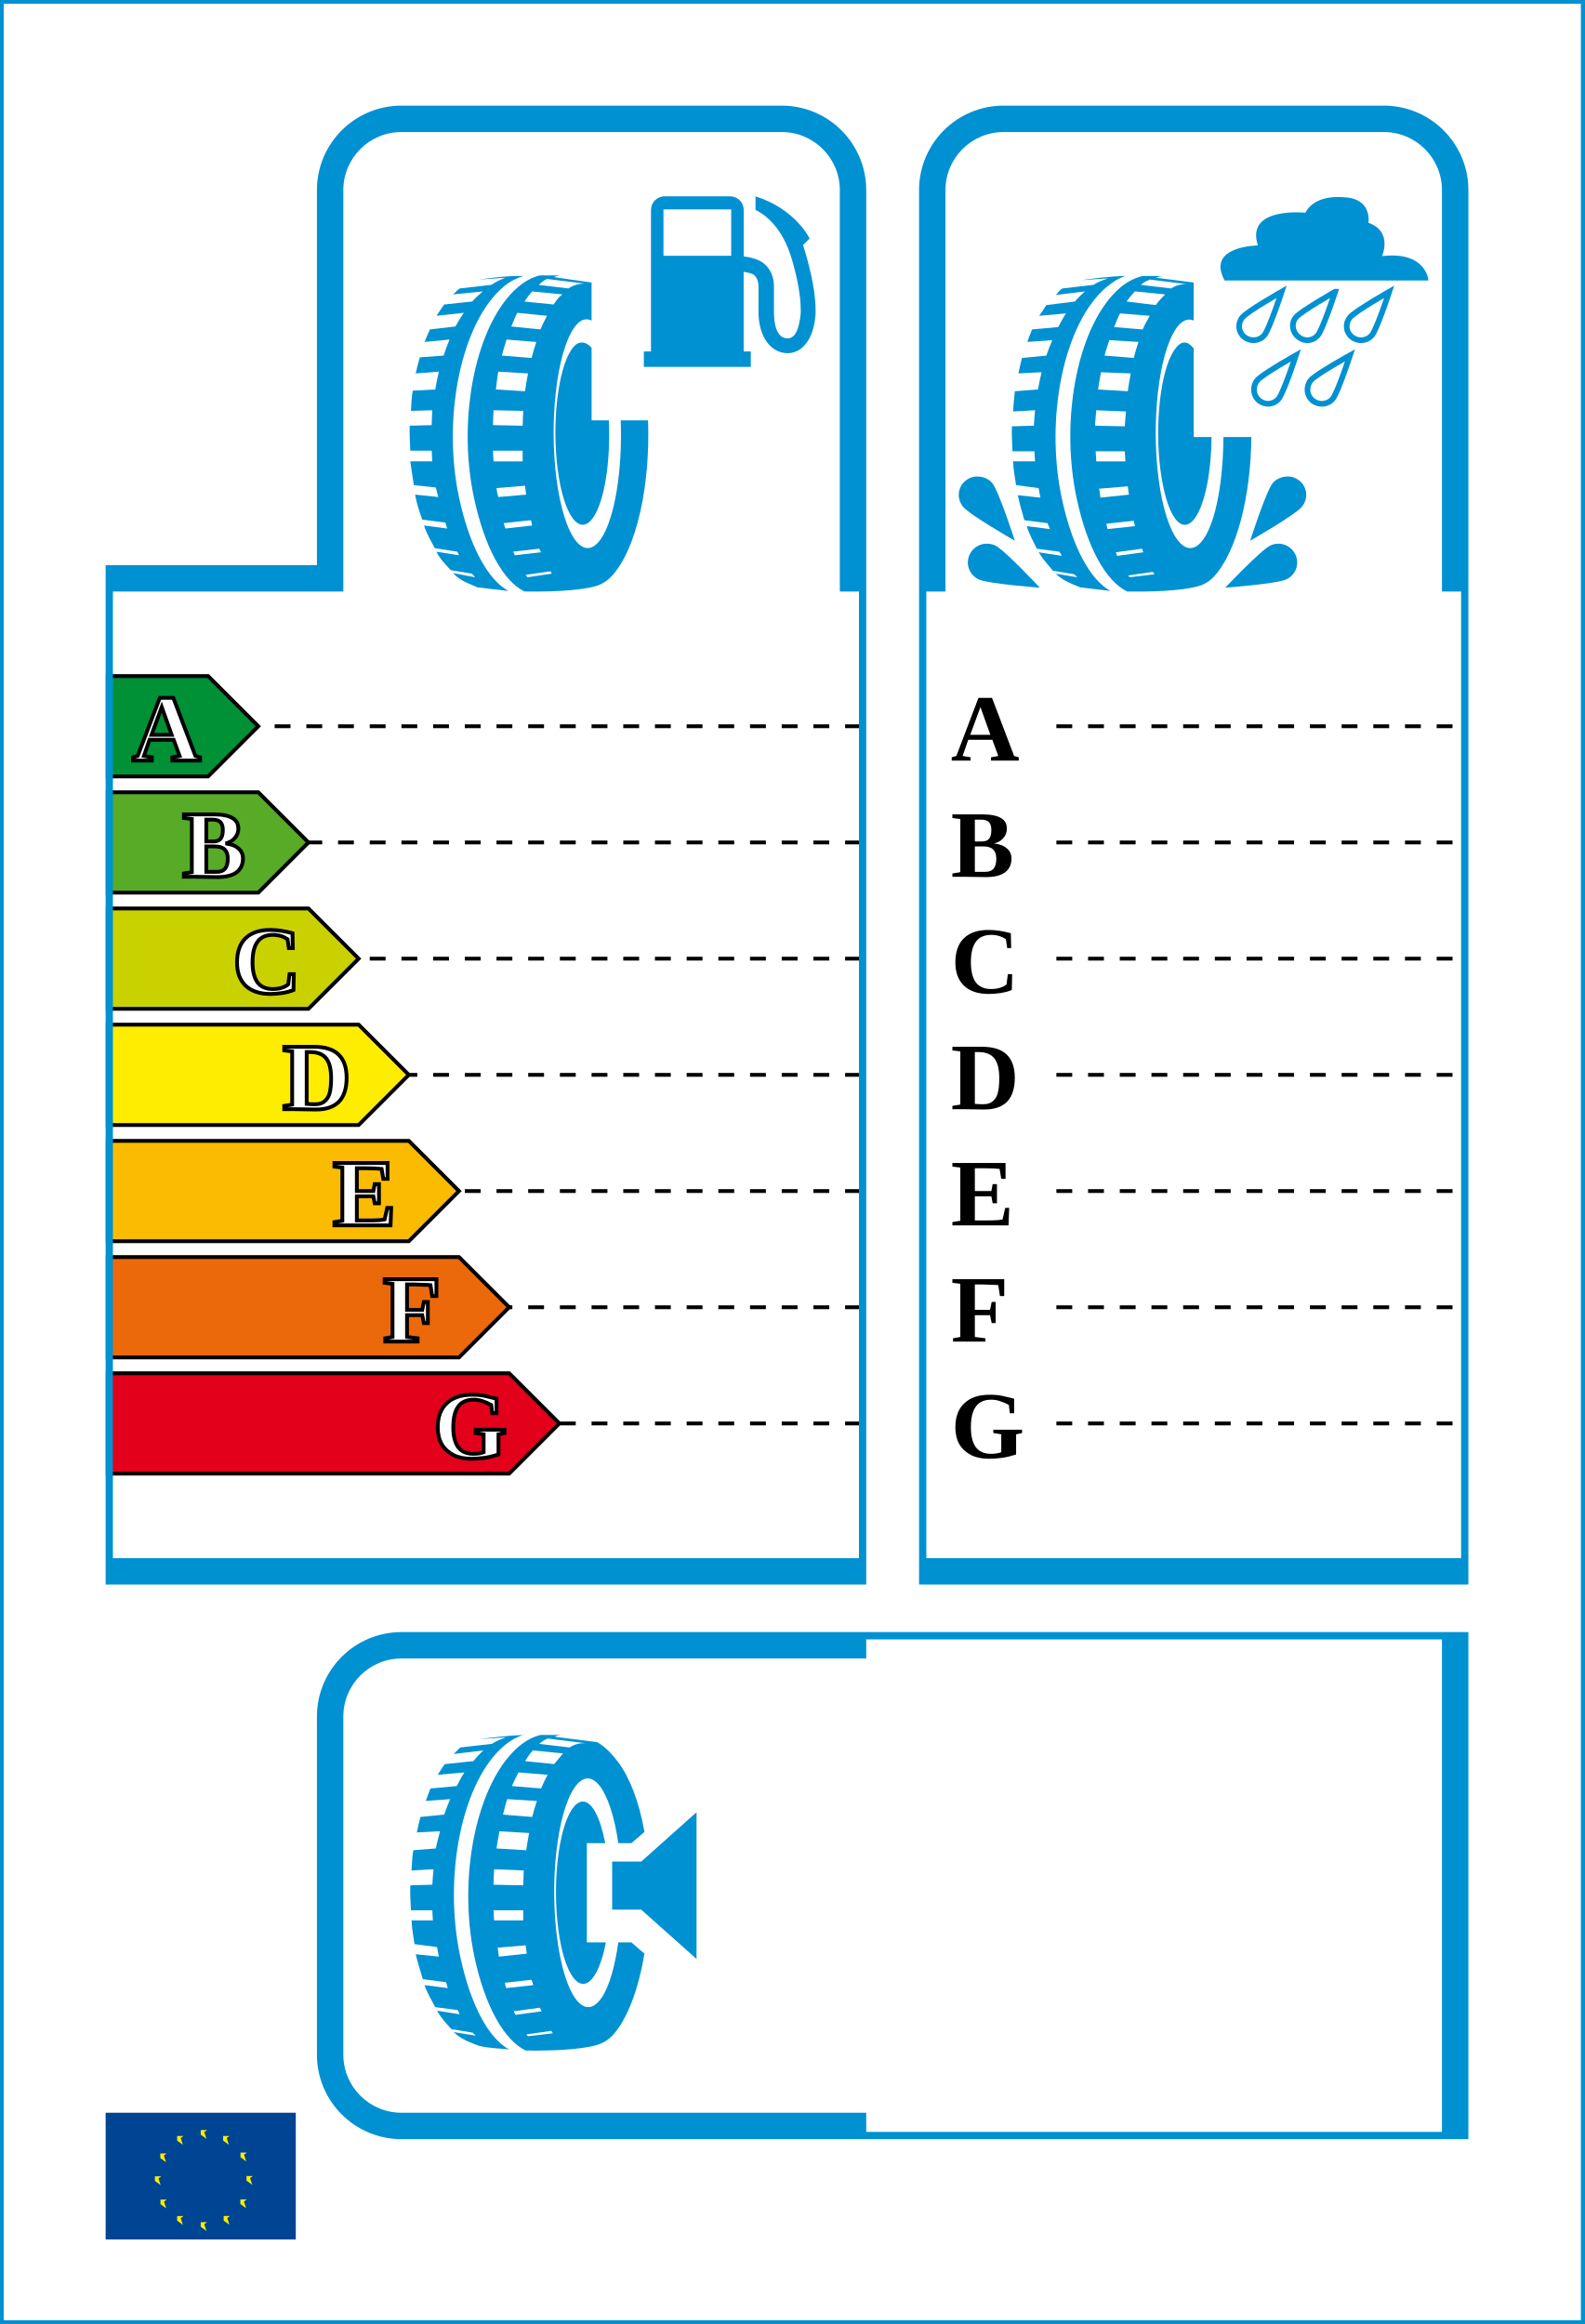
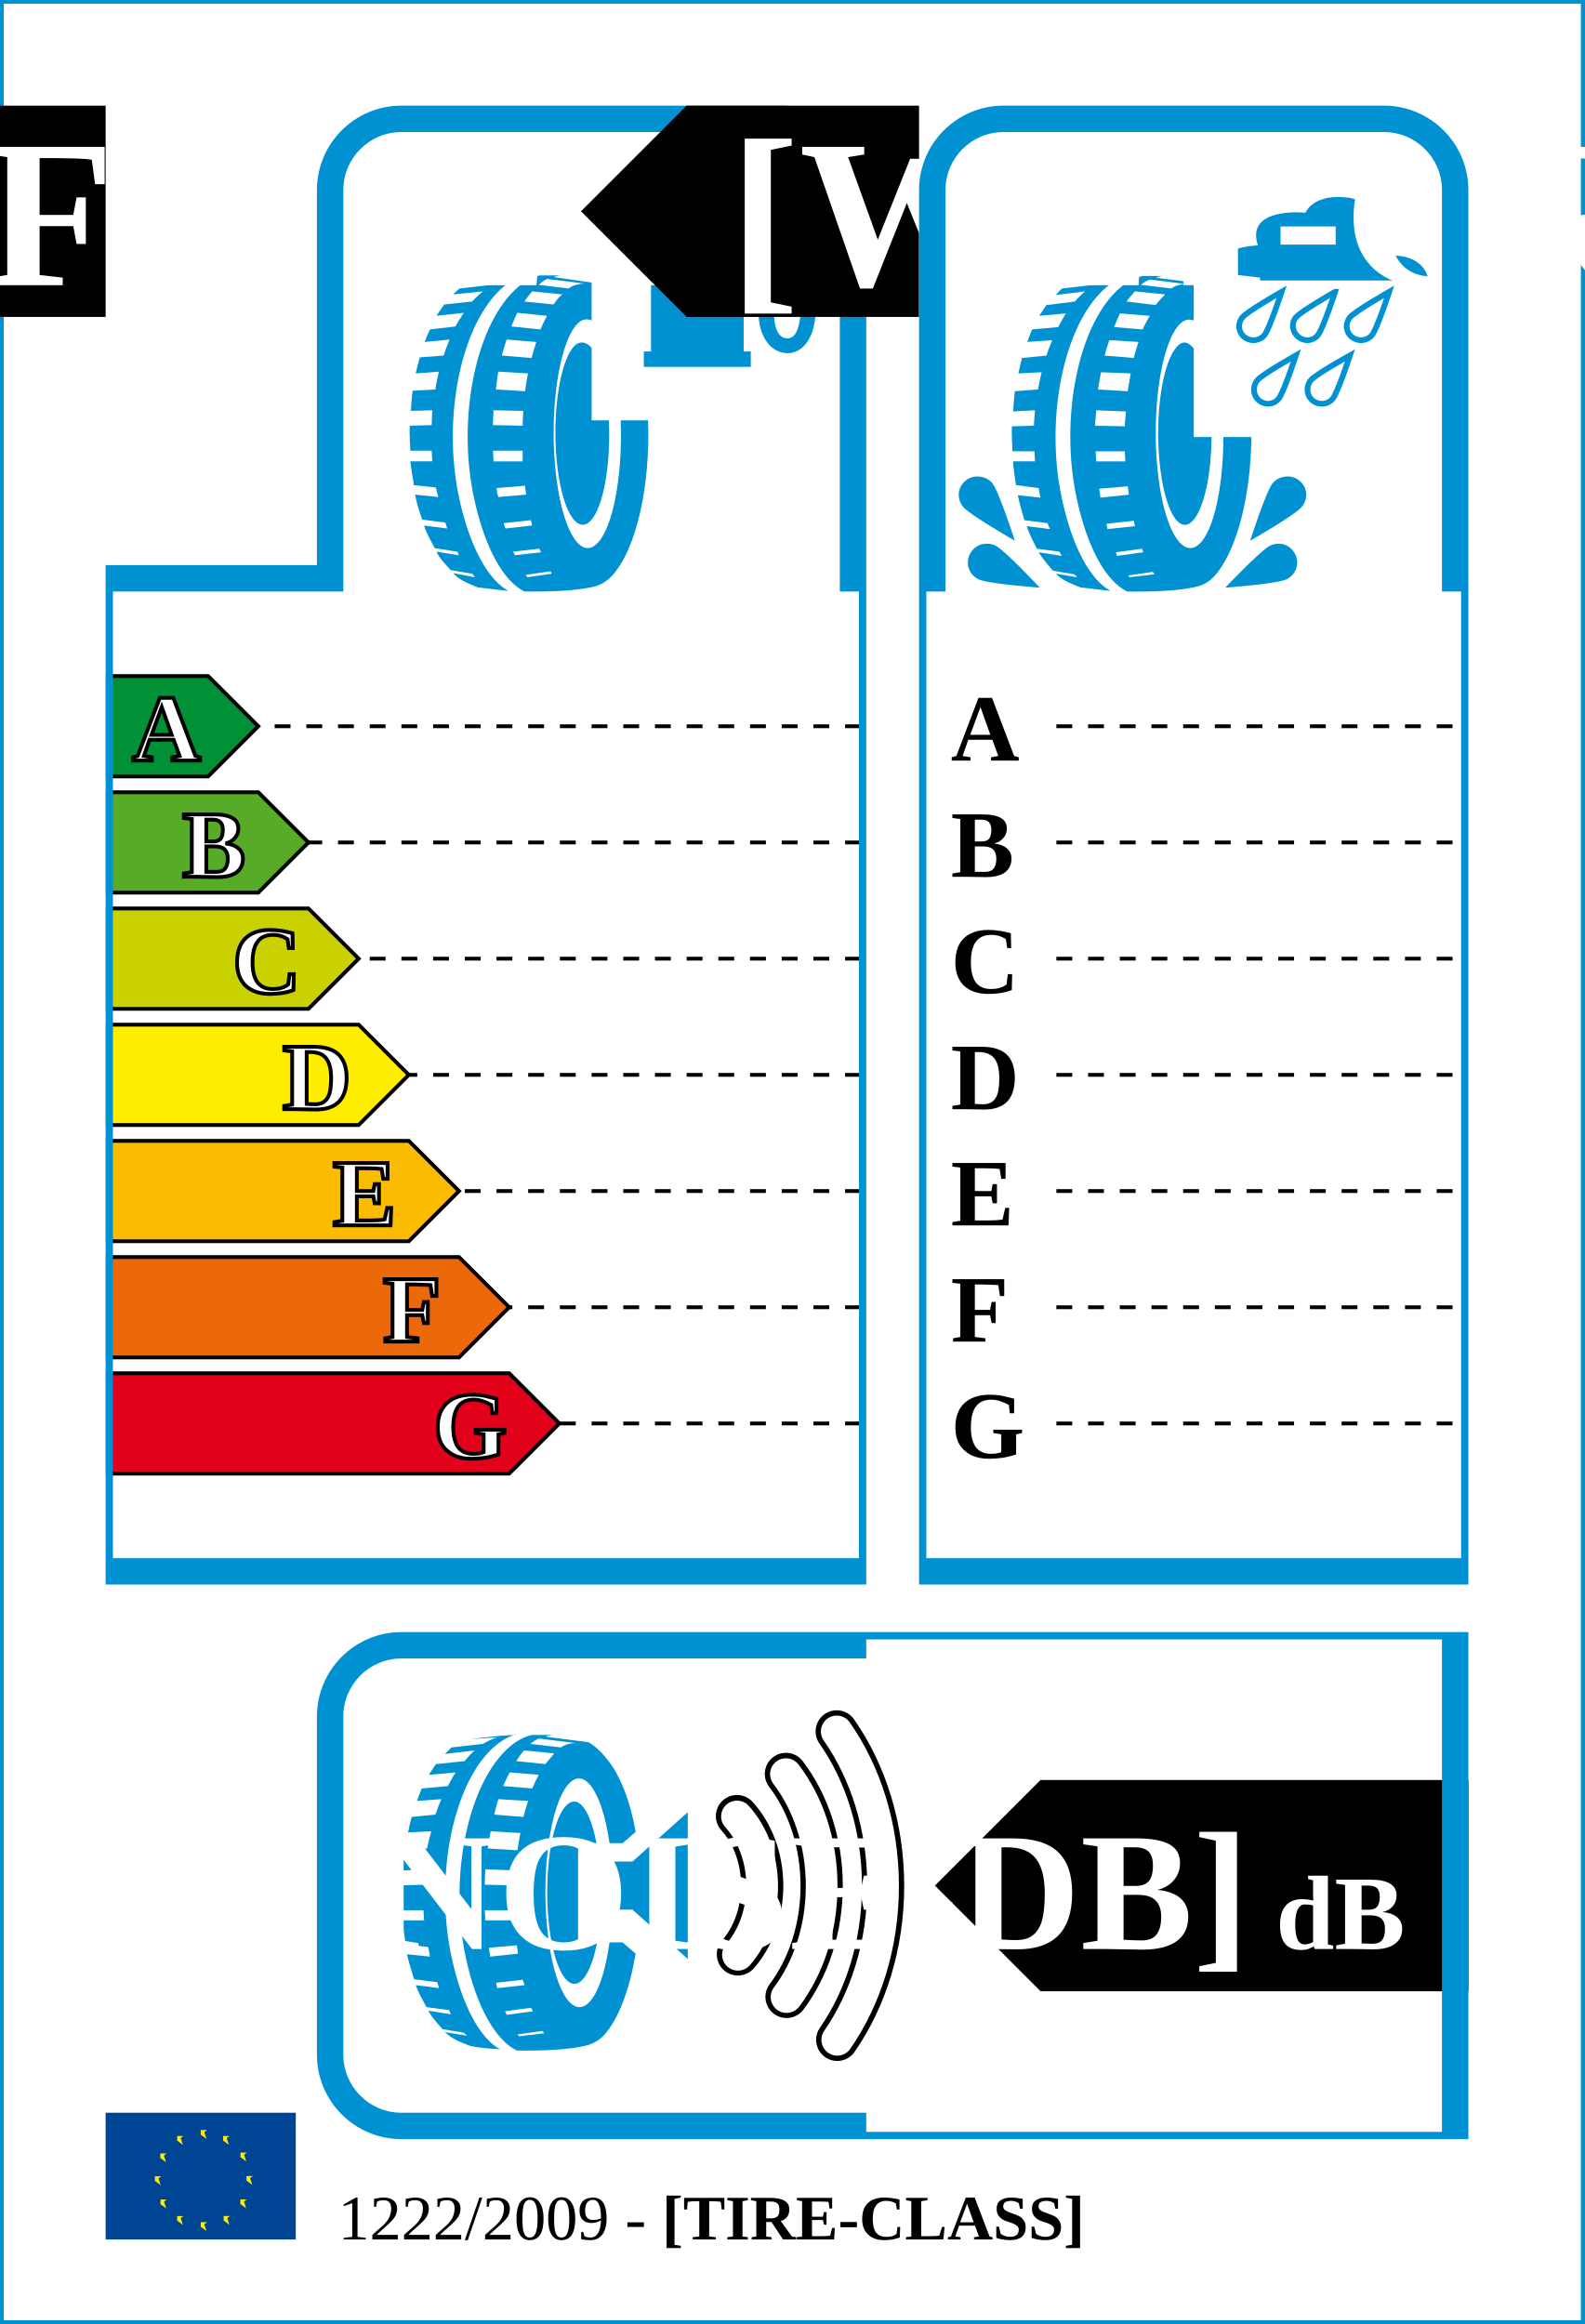
<svg xmlns="http://www.w3.org/2000/svg" xmlns:xlink="http://www.w3.org/1999/xlink" version="1.1" viewBox="0 0 75 110">
  <rect x="0" y="0" width="75" height="110" fill="white" stroke="#0091d2" stroke-width="0.35" />
  <g transform="translate(5,5)" fill="#0091d2">
    <path d="m 20.553,8.034 c -0.354,0.087 -0.691,0.265 -1.012,0.534 -1.985,1.666 -2.931,6.136 -2.109,9.984 0.498,2.334 1.381,3.953 2.391,4.444 0.031,0.005 0.053,3.71e-4 0.056,0 0.964,0.016 2.463,-0.014 3.319,-0.253 0.335,-0.093 0.601,-0.313 0.759,-0.478 1.185,-1.284 1.827,-4.317 1.716,-7.369 l -1.294,0 c 0.086,2.311 -0.268,4.623 -0.928,5.597 -0.808,1.19 -1.75,-0.068 -2.109,-2.812 -0.36,-2.746 0.008,-5.953 0.816,-7.144 C 22.435,10.125 22.718,10.037 23,10.172 l 0,-1.8 -1.772,-0.253 c 0,0 0.071,-0.056 0.281,-0.084 l -0.956,0 z m -0.787,0.028 c -0.73,-0.015 -1.457,0.083 -2.109,0.169 0.299,-0.023 1.266,-0.084 1.266,-0.084 -0.236,0.083 -0.46,0.201 -0.675,0.338 l -1.491,0.169 c -0.123,0.084 -0.204,0.186 -0.309,0.281 l 1.406,-0.141 c -0.17,0.146 -0.352,0.298 -0.506,0.478 L 16.025,9.412 c -0.129,0.177 -0.258,0.377 -0.366,0.534 0.431,-0.041 0.863,-0.093 1.294,-0.141 -0.134,0.202 -0.275,0.421 -0.394,0.647 L 15.35,10.593 c -0.085,0.189 -0.179,0.386 -0.253,0.591 0.394,-0.032 0.788,-0.074 1.181,-0.113 -0.102,0.241 -0.196,0.5 -0.281,0.759 l -1.125,0.084 C 14.804,12.157 14.729,12.419 14.675,12.675 l 1.097,-0.084 c -0.068,0.272 -0.12,0.56 -0.169,0.844 l -1.069,0.056 c -0.058,0.332 -0.061,0.646 -0.084,0.956 l 1.012,-0.028 c -0.022,0.237 -0.019,0.463 -0.028,0.703 l -1.041,0.028 c -0.019,0.402 0.012,0.802 0.028,1.181 l 1.012,0 c 0.008,0.161 0.013,0.345 0.028,0.506 l -1.041,0 c 0.051,0.387 0.111,0.757 0.169,1.125 l 1.041,0.113 c 0.028,0.152 0.078,0.3 0.113,0.45 l -1.097,-0.113 c 0.078,0.432 0.203,0.795 0.338,1.181 l 1.097,0.141 c 0.032,0.095 0.052,0.189 0.084,0.281 L 15.069,19.875 c 0.122,0.376 0.329,0.733 0.506,1.069 l 1.069,0.169 c 0.03,0.06 0.053,0.111 0.084,0.169 l -1.069,-0.169 c 0.156,0.342 0.433,0.602 0.675,0.872 l 1.012,0.169 c 0.047,0.053 0.093,0.121 0.141,0.169 L 16.447,22.125 c 0.324,0.37 0.741,0.488 1.153,0.675 0.488,0.067 1.016,0.117 1.462,0.169 -0.968,-0.522 -1.847,-2.133 -2.334,-4.416 -0.821,-3.849 0.125,-8.318 2.109,-9.984 0.303,-0.256 0.624,-0.406 0.928,-0.506 z m 1.125,0.141 1.828,0.225 c -0.174,-0.025 -0.553,0.037 -0.816,0.225 l -1.406,-0.169 c 0.163,-0.142 0.229,-0.203 0.394,-0.281 z m -0.703,0.591 1.434,0.141 c -0.044,0.04 -0.097,0.067 -0.141,0.113 C 21.376,9.154 21.297,9.281 21.2,9.412 L 19.822,9.272 C 19.941,9.092 20.058,8.941 20.188,8.793 z m -0.703,1.012 1.406,0.141 C 20.78,10.147 20.679,10.363 20.581,10.593 l -1.378,-0.141 c 0.091,-0.225 0.177,-0.444 0.281,-0.647 z m -0.506,1.266 1.406,0.113 c -0.081,0.24 -0.157,0.499 -0.225,0.759 l -1.406,-0.113 c 0.065,-0.26 0.146,-0.518 0.225,-0.759 z m 3.544,0.141 c -0.165,0.005 -0.318,0.1 -0.478,0.338 -0.643,0.948 -0.933,3.494 -0.647,5.681 0.287,2.187 1.044,3.198 1.688,2.25 0.538,-0.795 0.82,-2.699 0.731,-4.584 l -0.816,0 0,-3.431 C 22.855,11.285 22.678,11.207 22.522,11.212 z m -3.938,1.378 1.406,0.084 C 19.937,12.945 19.89,13.236 19.85,13.518 l -1.378,-0.084 c 0.038,-0.284 0.061,-0.572 0.113,-0.844 z m -0.225,1.828 1.406,0.028 c -0.017,0.232 -0.019,0.467 -0.028,0.703 l -1.406,-0.028 c 0.007,-0.242 0.012,-0.466 0.028,-0.703 z m -0.028,1.913 1.406,0 c 0.006,0.161 -0.009,0.345 0,0.506 l -1.378,0 c -0.012,-0.162 -0.021,-0.345 -0.028,-0.506 z M 19.85,17.99 c 0.019,0.138 0.032,0.285 0.056,0.422 l -1.322,0.113 C 18.547,18.41 18.514,18.238 18.5,18.103 l 1.35,-0.113 z m 0.281,1.631 c 0.021,0.087 0.035,0.169 0.056,0.253 l -1.266,0.141 c -0.023,-0.081 -0.062,-0.17 -0.084,-0.253 l 1.294,-0.141 z m 0.394,1.35 c 0.021,0.056 0.062,0.114 0.084,0.169 l -1.238,0.141 c -0.023,-0.053 -0.062,-0.115 -0.084,-0.169 l 1.238,-0.141 z m 0.534,1.069 c 0.025,0.038 0.03,0.078 0.056,0.113 l -1.153,0.169 c -0.025,-0.031 -0.061,-0.08 -0.084,-0.113 l 1.181,-0.169 z" />
    <path d="m 26.459,4.293 c -0.361,0 -0.647,0.287 -0.647,0.647 l 0,6.694 -0.338,0 0,0.731 5.062,0 0,-0.731 -0.338,0 0,-3.769 c 0.171,0.035 0.39,0.067 0.478,0.141 0.136,0.117 0.221,0.272 0.225,0.562 l 0,1.181 c 4.96e-4,0.625 0.148,1.089 0.394,1.434 0.244,0.346 0.616,0.538 0.984,0.534 0.683,0 1.249,-0.656 1.322,-1.856 0.006,-0.085 0,-0.164 0,-0.253 -0.006,-0.985 -0.356,-2.265 -0.591,-3.009 l 0.309,-0.309 c 0,0 -0.645,-1.386 -2.559,-1.997 l 0,0.647 c 0,0 1.108,0.432 1.659,2.138 0.035,0.118 0.076,0.232 0.113,0.366 0.191,0.691 0.368,1.555 0.366,2.166 0,0.072 0.005,0.158 0,0.225 -0.104,1.038 -0.397,1.173 -0.619,1.181 -0.154,-0.004 -0.29,-0.049 -0.422,-0.225 -0.129,-0.178 -0.225,-0.513 -0.225,-1.041 l 0,-1.181 C 31.639,8.123 31.469,7.729 31.156,7.472 30.922,7.277 30.523,7.176 30.2,7.134 l 0,-2.194 c 0,-0.36 -0.286,-0.647 -0.647,-0.647 l -3.094,0 z m -0.056,0.619 3.206,0 0,2.194 -3.206,0 0,-2.194 z" />
    <g stroke="black" stroke-width="0.18" stroke-dasharray="0.75 0.75">
      <line x1="6.5" y1="29.375" x2="36" y2="29.375" />
      <line x1="6.5" y1="34.875" x2="36" y2="34.875" />
      <line x1="6.5" y1="40.375" x2="36" y2="40.375" />
      <line x1="6.5" y1="45.875" x2="36" y2="45.875" />
      <line x1="6.5" y1="51.375" x2="36" y2="51.375" />
      <line x1="6.5" y1="56.875" x2="36" y2="56.875" />
      <line x1="6.5" y1="62.375" x2="36" y2="62.375" />
    </g>
    <g stroke="black" stroke-width="0.18">
      <path d="m 0.1 27.0 h 4.75 l 2.375,2.375 l -2.375,2.375 h -4.75 z" fill="#009036" />
      <path d="m 0.1 32.5 h 7.125 l 2.375,2.375 l -2.375,2.375 h -7.125 z" fill="#57ab27" />
      <path d="m 0.1 38.0 h 9.5 l 2.375,2.375 l -2.375,2.375 h -9.5 z" fill="#c9d200" />
      <path d="m 0.1 43.5 h 11.875 l 2.375,2.375 l -2.375,2.375 h -11.875 z" fill="#ffed00" />
      <path d="m 0.1 49.0 h 14.25 l 2.375,2.375 l -2.375,2.375 h -14.25 z" fill="#fabb00" />
      <path d="m 0.1 54.5 h 16.625 l 2.375,2.375 l -2.375,2.375 h -16.625 z" fill="#eb690b" />
      <path d="m 0.1 60.0 h 19.0 l 2.375,2.375 l -2.375,2.375 h -19.0 z" fill="#e2001a" />
      <g fill="white" font-size="4.5" font-weight="bold">
        <text x="1.250" y="31.0">A</text>
        <text x="3.625" y="36.5">B</text>
        <text x="6.000" y="42.0">C</text>
        <text x="8.375" y="47.5">D</text>
        <text x="10.750" y="53.0">E</text>
        <text x="13.125" y="58.5">F</text>
        <text x="15.500" y="64.0">G</text>
      </g>
+     </g>
+     <g display="[FUEL-EFFICIENCY-DISPLAY]" transform="translate(36,[FUEL-EFFICIENCY-Y])" fill="black">
+       <path d="m 0 0 v 10 h -11 l -5 -5 l 5 -5 z" />
+       <text x="-9" y="8.5" font-size="10" fill="white" font-weight="bold">[FUEL-EFFICIENCY]</text>
    </g>
    <path d="m 14,0 c -2.209,0 -4,1.791 -4,4 l 0,17.75 -10,0 L 0,70 36,70 36,4 C 36,1.791 34.209,0 32,0 L 14,0 z m 0,1.25 18,0 c 1.519,0 2.75,1.231 2.75,2.75 l 0,19 0.906,0 0,45.75 -35.312,0 0,-45.75 10.906,0 0,-19 c 0,-1.519 1.231,-2.75 2.75,-2.75 z" />
  </g>
  <g transform="translate(43.5,5)" fill="#0091d2">
    <path d="M 9.766,8.062 C 9.061,8.075 8.208,8.183 7.684,8.259 7.983,8.236 8.95,8.175 8.95,8.175 8.714,8.258 8.461,8.347 8.247,8.484 l -1.462,0.169 C 6.65,8.73 6.57,8.868 6.475,8.962 l 1.378,-0.169 C 7.683,8.939 7.529,9.092 7.375,9.272 l -1.35,0.169 C 5.923,9.604 5.786,9.799 5.688,9.947 6.11,9.914 6.531,9.872 6.953,9.834 6.819,10.037 6.707,10.255 6.588,10.481 L 5.35,10.593 C 5.265,10.782 5.2,10.98 5.125,11.184 5.519,11.16 5.913,11.129 6.306,11.1 6.205,11.341 6.11,11.572 6.025,11.831 l -1.153,0.113 c -0.067,0.242 -0.115,0.475 -0.169,0.731 L 5.8,12.618 C 5.732,12.89 5.681,13.15 5.631,13.434 L 4.534,13.518 C 4.492,13.866 4.475,14.153 4.45,14.475 l 1.041,-0.056 c -0.022,0.237 -0.046,0.491 -0.056,0.731 -0.347,0.01 -0.694,0.019 -1.041,0.028 -0.014,0.423 0.012,0.798 0.028,1.181 l 1.041,0 c 0.008,0.161 0.013,0.316 0.028,0.478 l -1.041,0 c 0.016,0.384 0.087,0.764 0.141,1.125 l 1.069,0.141 c 0.028,0.152 0.05,0.3 0.084,0.45 L 4.675,18.44 c 0.086,0.415 0.199,0.801 0.309,1.181 L 6.081,19.762 c 0.032,0.095 0.08,0.189 0.113,0.281 L 5.097,19.903 c 0.115,0.379 0.312,0.729 0.478,1.069 l 1.069,0.141 c 0.03,0.06 0.081,0.139 0.113,0.197 l -1.097,-0.169 c 0.195,0.318 0.465,0.619 0.675,0.872 l 1.012,0.169 c 0.047,0.053 0.093,0.093 0.141,0.141 L 6.475,22.153 c 0.321,0.339 0.794,0.494 1.153,0.647 0.481,0.066 1,0.117 1.434,0.169 -0.968,-0.522 -1.818,-2.105 -2.306,-4.388 -0.822,-3.849 0.125,-8.318 2.109,-9.984 0.303,-0.256 0.596,-0.434 0.9,-0.534 z m 0.816,0 C 10.227,8.149 9.862,8.327 9.541,8.597 7.556,10.263 6.637,14.733 7.459,18.581 7.957,20.915 8.84,22.506 9.85,22.997 c 0.031,0.005 0.053,2.48e-4 0.056,0 0.963,0.016 2.463,-0.014 3.319,-0.253 0.334,-0.093 0.573,-0.284 0.731,-0.45 1.083,-1.174 1.751,-3.834 1.772,-6.609 l -1.322,0 c -0.011,2.039 -0.342,3.944 -0.928,4.809 -0.808,1.19 -1.779,-0.068 -2.138,-2.812 -0.36,-2.746 0.008,-5.925 0.816,-7.116 0.273,-0.403 0.567,-0.515 0.844,-0.394 l 0,-1.8 -1.772,-0.225 c 0,0 0.071,-0.056 0.281,-0.084 l -0.928,0 z m 0.338,0.169 1.8,0.225 c -0.174,-0.025 -0.525,0.009 -0.787,0.197 l -1.434,-0.169 C 10.66,8.342 10.754,8.31 10.919,8.231 z m -0.703,0.562 1.434,0.141 c -0.044,0.04 -0.097,0.095 -0.141,0.141 C 11.404,9.183 11.297,9.309 11.2,9.44 l -1.378,-0.169 c 0.119,-0.18 0.264,-0.331 0.394,-0.478 z m -0.703,1.041 1.406,0.113 c -0.111,0.201 -0.24,0.417 -0.338,0.647 l -1.35,-0.113 C 9.323,10.256 9.409,10.037 9.512,9.834 z m -0.506,1.266 1.378,0.084 c -0.081,0.24 -0.158,0.499 -0.225,0.759 L 8.781,11.831 c 0.065,-0.26 0.146,-0.489 0.225,-0.731 z m 3.544,0.113 c -0.165,0.005 -0.318,0.128 -0.478,0.366 -0.643,0.948 -0.933,3.494 -0.647,5.681 0.286,2.186 1.016,3.17 1.659,2.222 0.463,-0.684 0.747,-2.187 0.759,-3.797 l -0.844,0 0,-4.191 c -0.144,-0.179 -0.295,-0.286 -0.45,-0.281 z m -3.938,1.406 1.406,0.056 c -0.054,0.271 -0.101,0.561 -0.141,0.844 l -1.406,-0.084 C 8.51,13.15 8.561,12.89 8.613,12.618 z m -0.225,1.8 1.406,0.056 C 9.776,14.707 9.746,14.942 9.738,15.178 L 8.331,15.15 C 8.338,14.908 8.371,14.656 8.387,14.418 z m -0.028,1.941 1.378,0 c 0.005,0.161 0.019,0.316 0.028,0.478 l -1.378,0 C 8.376,16.675 8.366,16.52 8.359,16.359 z m 1.519,1.659 c 0.019,0.138 0.032,0.257 0.056,0.394 l -1.35,0.141 C 8.563,18.413 8.545,18.256 8.528,18.131 l 1.35,-0.113 z m 0.281,1.631 c 0.021,0.087 0.035,0.169 0.056,0.253 L 8.922,20.043 C 8.899,19.962 8.888,19.874 8.866,19.79 l 1.294,-0.141 z m 0.394,1.322 c 0.021,0.056 0.034,0.114 0.056,0.169 l -1.238,0.169 C 9.349,21.256 9.339,21.194 9.316,21.14 l 1.238,-0.169 z m 0.506,1.097 c 0.025,0.038 0.058,0.078 0.084,0.113 L 9.963,22.322 C 9.938,22.291 9.93,22.27 9.906,22.237 l 1.153,-0.169 z" />
    <path d="M 2.847,17.557 C 2.619,17.533 2.39,17.598 2.2,17.753 c -0.381,0.312 -0.429,0.853 -0.113,1.238 0.316,0.384 2.447,1.603 2.447,1.603 0,0 -0.752,-2.344 -1.069,-2.728 C 3.307,17.674 3.075,17.58 2.847,17.557 z" />
    <path d="m 17.359,17.557 c -0.228,0.024 -0.46,0.117 -0.619,0.309 -0.317,0.384 -1.069,2.728 -1.069,2.728 0,0 2.13,-1.219 2.447,-1.603 0.316,-0.385 0.268,-0.926 -0.113,-1.238 -0.19,-0.156 -0.418,-0.221 -0.647,-0.197 z" />
    <path d="m 3.241,20.735 c -0.351,-0.018 -0.684,0.174 -0.844,0.506 -0.213,0.443 -0.028,0.966 0.422,1.181 0.45,0.215 2.897,0.394 2.897,0.394 0,0 -1.66,-1.782 -2.109,-1.997 -0.112,-0.054 -0.249,-0.078 -0.366,-0.084 z" />
    <path d="m 16.966,20.735 c -0.117,0.006 -0.225,0.031 -0.338,0.084 -0.45,0.215 -2.137,1.997 -2.137,1.997 0,0 2.447,-0.179 2.897,-0.394 0.45,-0.216 0.634,-0.738 0.422,-1.181 -0.16,-0.332 -0.493,-0.524 -0.844,-0.506 z" />
    <path d="m 20.116,4.338 c -0.997,-0.089 -1.61,0.273 -1.828,0.731 0,0 -2.861,-0.306 -2.25,1.547 -0.004,0.008 -2.473,0.015 -1.575,1.659 l 9.647,0 c 0,0 -0.086,-1.398 -2.194,-1.153 0,0 0.52,-1.173 -0.647,-1.575 -0.003,0.01 0.208,-1.15 -1.153,-1.209 z" />
    <g fill="none" stroke="#0091d2" stroke-width="0.27">
      <path d="m 17.162,8.81 c 0,0 -1.618,0.92 -1.856,1.209 -0.238,0.289 -0.202,0.694 0.084,0.928 0.286,0.235 0.717,0.205 0.956,-0.084 0.238,-0.289 0.816,-2.053 0.816,-2.053 z" />
      <path d="m 19.694,8.81 c 0,0 -1.618,0.92 -1.856,1.209 -0.238,0.289 -0.174,0.694 0.113,0.928 0.286,0.235 0.69,0.205 0.928,-0.084 0.238,-0.289 0.816,-2.053 0.816,-2.053 z" />
      <path d="m 22.253,8.81 c 0,0 -1.618,0.92 -1.856,1.209 -0.238,0.289 -0.202,0.694 0.084,0.928 0.286,0.235 0.717,0.205 0.956,-0.084 0.238,-0.289 0.816,-2.053 0.816,-2.053 z" />
      <path d="m 17.837,11.819 c 0,0 -1.59,0.892 -1.828,1.181 -0.238,0.29 -0.202,0.722 0.084,0.956 0.287,0.235 0.69,0.205 0.928,-0.084 0.238,-0.289 0.816,-2.053 0.816,-2.053 z" />
      <path d="m 20.397,11.819 c 0,0 -1.618,0.892 -1.856,1.181 -0.238,0.29 -0.202,0.722 0.084,0.956 0.287,0.235 0.717,0.205 0.956,-0.084 0.238,-0.289 0.816,-2.053 0.816,-2.053 z" />
    </g>
    <g stroke="black" stroke-width="0.18" stroke-dasharray="0.75 0.75">
      <line x1="6.5" y1="29.375" x2="26" y2="29.375" />
      <line x1="6.5" y1="34.875" x2="26" y2="34.875" />
      <line x1="6.5" y1="40.375" x2="26" y2="40.375" />
      <line x1="6.5" y1="45.875" x2="26" y2="45.875" />
      <line x1="6.5" y1="51.375" x2="26" y2="51.375" />
      <line x1="6.5" y1="56.875" x2="26" y2="56.875" />
      <line x1="6.5" y1="62.375" x2="26" y2="62.375" />
      <g fill="black" stroke="none" font-size="4.5" font-weight="bold">
        <text x="1.5" y="31.0">A</text>
        <text x="1.5" y="36.5">B</text>
        <text x="1.5" y="42.0">C</text>
        <text x="1.5" y="47.5">D</text>
        <text x="1.5" y="53.0">E</text>
        <text x="1.5" y="58.5">F</text>
        <text x="1.5" y="64.0">G</text>
      </g>
    </g>
+     <g display="[WET-GRIP-DISPLAY]" transform="translate(26,[WET-GRIP-Y])" fill="black">
+       <path d="m 0 0 v 10 h -11 l -5 -5 l 5 -5 z" />
+       <text x="-9" y="8.5" font-size="10" fill="white" font-weight="bold">[WET-GRIP]</text>
+     </g>
    <path d="m 4,0 c -2.209,0 -4,1.791 -4,4 l 0,66 26,0 0,-66 c 0,-2.209 -1.791,-4 -4,-4 l -18,0 z m 0,1.25 18,0 c 1.519,0 2.75,1.231 2.75,2.75 l 0,19 0.906,0 0,45.75 -25.312,0 0,-45.75 0.906,0 0,-19 c 0,-1.519 1.231,-2.75 2.75,-2.75 z" />
  </g>
  <g transform="translate(15,77.25)" fill="#0091d2">
-     <path d="m 9.794,4.842 c -0.018,0.006 -0.038,0.022 -0.056,0.028 0.019,-8.379e-4 0.037,7.641e-4 0.056,0 l 0,-0.028 z M 9.738,4.87 C 9.014,4.902 8.31,4.989 7.684,5.067 7.983,5.044 8.95,4.983 8.95,4.983 8.714,5.066 8.489,5.155 8.275,5.292 L 6.784,5.461 C 6.674,5.565 6.574,5.671 6.475,5.77 L 7.881,5.601 C 7.712,5.747 7.557,5.928 7.403,6.108 l -1.35,0.141 C 5.93,6.408 5.816,6.604 5.716,6.754 6.138,6.722 6.56,6.68 6.981,6.642 6.847,6.844 6.735,7.062 6.616,7.289 l -1.238,0.113 C 5.293,7.59 5.228,7.787 5.153,7.992 L 6.306,7.908 C 6.205,8.149 6.11,8.379 6.025,8.639 L 4.9,8.751 C 4.832,8.993 4.785,9.226 4.731,9.483 L 5.828,9.426 C 5.761,9.698 5.68,9.958 5.631,10.242 L 4.562,10.326 C 4.501,10.669 4.503,10.958 4.478,11.283 L 5.519,11.226 c -0.022,0.237 -0.047,0.491 -0.056,0.731 -0.347,0.01 -0.694,0.019 -1.041,0.028 -0.019,0.401 0.012,0.796 0.028,1.181 l 1.012,0 c 0.008,0.161 0.013,0.316 0.028,0.478 l -1.012,0 c 0.016,0.384 0.087,0.765 0.141,1.125 l 1.069,0.141 c 0.028,0.152 0.05,0.3 0.084,0.45 L 4.675,15.248 c 0.098,0.405 0.227,0.8 0.338,1.181 l 1.097,0.141 c 0.031,0.095 0.052,0.189 0.084,0.281 L 5.097,16.711 c 0.122,0.376 0.329,0.705 0.506,1.041 l 1.069,0.141 c 0.03,0.06 0.052,0.139 0.084,0.197 L 5.688,17.92 c 0.179,0.339 0.428,0.595 0.675,0.872 l 1.012,0.169 c 0.046,0.053 0.093,0.093 0.141,0.141 L 6.475,18.933 c 0.353,0.343 0.751,0.479 1.181,0.647 0.466,0.119 1.002,0.128 1.434,0.169 C 8.123,19.226 7.272,17.643 6.784,15.361 5.963,11.511 6.881,7.043 8.866,5.376 9.151,5.136 9.45,4.973 9.738,4.87 z m 0.844,0 C 10.227,4.957 9.89,5.135 9.569,5.404 7.584,7.071 6.637,11.54 7.459,15.389 c 0.498,2.334 1.41,3.925 2.419,4.416 0.031,0.005 0.053,3.69e-4 0.056,0 0.964,0.016 2.435,-0.015 3.291,-0.253 0.335,-0.093 0.601,-0.285 0.759,-0.45 0.717,-0.776 1.235,-2.206 1.519,-3.881 l -0.619,-0.534 -0.619,0 c -0.158,1.126 -0.423,2.079 -0.787,2.616 -0.808,1.191 -1.751,-0.068 -2.109,-2.812 -0.36,-2.745 0.008,-5.925 0.816,-7.116 0.786,-1.161 1.702,0.015 2.081,2.616 l 0.619,0 0.619,-0.534 C 15.241,7.987 14.795,6.879 14.266,6.164 13.715,5.421 13.282,5.223 13.253,5.208 L 11.256,4.954 c 0,0 0.071,-0.056 0.281,-0.084 l -0.956,0 z m 0.338,0.169 1.828,0.225 c -0.174,-0.024 -0.525,0.009 -0.787,0.197 L 10.525,5.292 C 10.688,5.15 10.754,5.117 10.919,5.039 z M 10.216,5.601 11.65,5.742 c -0.14,0.169 -0.293,0.351 -0.422,0.506 L 9.85,6.108 C 9.969,5.927 10.086,5.748 10.216,5.601 z m -0.675,1.041 1.378,0.113 C 10.808,6.955 10.707,7.171 10.609,7.401 L 9.231,7.289 C 9.323,7.063 9.437,6.845 9.541,6.642 z M 9.006,7.908 10.412,7.992 c -0.081,0.24 -0.157,0.499 -0.225,0.759 L 8.809,8.639 C 8.874,8.379 8.927,8.149 9.006,7.908 z m 3.572,0.113 c -0.166,0.005 -0.346,0.128 -0.506,0.366 -0.643,0.948 -0.933,3.494 -0.647,5.681 0.287,2.186 1.044,3.17 1.688,2.222 0.238,-0.351 0.433,-0.914 0.562,-1.603 l -0.9,0 0,-4.697 0.872,0 C 13.403,8.735 13.007,8.007 12.578,8.02 z m -3.938,1.406 1.406,0.084 C 9.993,9.781 9.946,10.043 9.906,10.326 L 8.5,10.242 C 8.538,9.958 8.589,9.698 8.641,9.426 z m -0.253,1.8 1.406,0.056 C 9.776,11.515 9.774,11.75 9.766,11.986 L 8.359,11.958 C 8.366,11.716 8.371,11.464 8.387,11.226 z m -0.028,1.941 1.406,0 c 0.005,0.161 -0.009,0.316 0,0.478 l -1.378,0 C 8.376,13.483 8.366,13.328 8.359,13.167 z m 1.519,1.659 c 0.019,0.138 0.032,0.256 0.056,0.394 L 8.613,15.361 C 8.598,15.221 8.573,15.064 8.556,14.939 l 1.322,-0.113 z m 0.281,1.631 c 0.022,0.087 0.063,0.169 0.084,0.253 L 8.95,16.851 C 8.927,16.771 8.916,16.682 8.894,16.598 l 1.266,-0.141 z m 0.394,1.322 c 0.021,0.056 0.062,0.114 0.084,0.169 L 9.4,18.117 C 9.377,18.064 9.338,18.002 9.316,17.948 l 1.238,-0.169 z M 11.088,18.876 c 0.025,0.038 0.058,0.078 0.084,0.113 l -1.181,0.141 C 9.966,19.099 9.93,19.078 9.906,19.045 l 1.181,-0.169 z" />
-     <path d="m 17.968,8.527 -2.616,2.334 -1.378,0 0,2.278 1.378,0 2.616,2.334 z" />
+     <path d="m 9.378,4.842 c -0.018,0.006 -0.038,0.022 -0.056,0.028 0.019,-8.379e-4 0.037,7.641e-4 0.056,0 l 0,-0.028 z M 9.321,4.87 C 8.598,4.902 7.894,4.989 7.268,5.067 7.567,5.044 8.534,4.983 8.534,4.983 8.298,5.066 8.073,5.155 7.859,5.292 l -1.491,0.169 C 6.258,5.565 6.158,5.671 6.059,5.77 l 1.406,-0.169 C 7.296,5.747 7.141,5.928 6.987,6.108 l -1.35,0.141 c -0.123,0.16 -0.237,0.356 -0.338,0.506 0.422,-0.032 0.844,-0.074 1.266,-0.113 C 6.431,6.844 6.319,7.062 6.2,7.289 l -1.238,0.113 c -0.085,0.189 -0.15,0.386 -0.225,0.591 L 5.89,7.908 C 5.788,8.149 5.694,8.379 5.609,8.639 l -1.125,0.113 c -0.068,0.241 -0.115,0.475 -0.169,0.731 l 1.097,-0.056 c -0.067,0.272 -0.148,0.532 -0.197,0.816 l -1.069,0.084 c -0.062,0.342 -0.06,0.632 -0.084,0.956 l 1.041,-0.056 c -0.022,0.237 -0.047,0.491 -0.056,0.731 -0.347,0.01 -0.694,0.019 -1.041,0.028 -0.019,0.401 0.012,0.796 0.028,1.181 l 1.012,0 c 0.008,0.161 0.013,0.316 0.028,0.478 l -1.012,0 c 0.016,0.384 0.087,0.765 0.141,1.125 l 1.069,0.141 c 0.028,0.152 0.05,0.3 0.084,0.45 l -1.097,-0.112 c 0.098,0.405 0.227,0.8 0.338,1.181 l 1.097,0.141 c 0.031,0.095 0.052,0.189 0.084,0.281 l -1.097,-0.141 c 0.122,0.376 0.329,0.705 0.506,1.041 l 1.069,0.141 c 0.03,0.06 0.052,0.139 0.084,0.197 l -1.069,-0.169 c 0.179,0.339 0.428,0.595 0.675,0.872 l 1.012,0.169 c 0.046,0.053 0.093,0.093 0.141,0.141 l -1.041,-0.169 c 0.353,0.343 0.751,0.479 1.181,0.647 0.466,0.119 1.002,0.128 1.434,0.169 C 7.707,19.226 6.856,17.643 6.368,15.361 5.547,11.511 6.465,7.043 8.45,5.376 8.735,5.136 9.034,4.973 9.321,4.87 z m 0.844,0 C 9.811,4.957 9.474,5.135 9.153,5.404 7.168,7.071 6.221,11.54 7.043,15.389 c 0.498,2.334 1.41,3.925 2.419,4.416 0.031,0.005 0.053,3.69e-4 0.056,0 0.964,0.016 2.435,-0.015 3.291,-0.253 0.335,-0.093 0.601,-0.285 0.759,-0.45 0.717,-0.776 1.235,-2.206 1.519,-3.881 l -0.619,-0.534 -0.619,0 c -0.158,1.126 -0.423,2.079 -0.787,2.616 -0.808,1.191 -1.751,-0.068 -2.109,-2.812 -0.36,-2.745 0.008,-5.925 0.816,-7.116 0.786,-1.161 1.702,0.015 2.081,2.616 l 0.619,0 0.619,-0.534 C 14.825,7.987 14.379,6.879 13.85,6.164 13.299,5.421 12.866,5.223 12.837,5.208 L 10.84,4.954 c 0,0 0.071,-0.056 0.281,-0.084 l -0.956,0 z m 0.338,0.169 1.828,0.225 C 12.157,5.239 11.806,5.272 11.543,5.461 L 10.109,5.292 C 10.272,5.15 10.338,5.117 10.503,5.039 z M 9.8,5.601 11.234,5.742 C 11.094,5.911 10.941,6.093 10.812,6.248 L 9.434,6.108 C 9.553,5.927 9.67,5.748 9.8,5.601 z m -0.675,1.041 1.378,0.113 C 10.392,6.955 10.291,7.171 10.193,7.401 L 8.815,7.289 C 8.907,7.063 9.021,6.845 9.125,6.642 z m -0.534,1.266 1.406,0.084 c -0.081,0.24 -0.157,0.499 -0.225,0.759 L 8.393,8.639 C 8.458,8.379 8.511,8.149 8.59,7.908 z m 3.572,0.113 c -0.166,0.005 -0.346,0.128 -0.506,0.366 -0.643,0.948 -0.933,3.494 -0.647,5.681 0.287,2.186 1.044,3.17 1.688,2.222 0.238,-0.351 0.433,-0.914 0.562,-1.603 l -0.9,0 0,-4.697 0.872,0 C 12.987,8.735 12.591,8.007 12.162,8.02 z m -3.938,1.406 1.406,0.084 c -0.054,0.271 -0.101,0.533 -0.141,0.816 l -1.406,-0.084 c 0.038,-0.284 0.089,-0.544 0.141,-0.816 z m -0.253,1.8 1.406,0.056 c -0.017,0.232 -0.019,0.467 -0.028,0.703 l -1.406,-0.028 c 0.007,-0.242 0.011,-0.494 0.028,-0.731 z m -0.028,1.941 1.406,0 c 0.005,0.161 -0.009,0.316 0,0.478 l -1.378,0 c -0.011,-0.162 -0.021,-0.317 -0.028,-0.478 z m 1.519,1.659 c 0.019,0.138 0.032,0.256 0.056,0.394 l -1.322,0.141 c -0.015,-0.139 -0.04,-0.297 -0.056,-0.422 l 1.322,-0.113 z m 0.281,1.631 c 0.022,0.087 0.063,0.169 0.084,0.253 l -1.294,0.141 c -0.023,-0.081 -0.034,-0.169 -0.056,-0.253 l 1.266,-0.141 z m 0.394,1.322 c 0.021,0.056 0.062,0.114 0.084,0.169 l -1.237,0.169 c -0.023,-0.052 -0.062,-0.115 -0.084,-0.169 l 1.238,-0.169 z m 0.534,1.097 c 0.025,0.038 0.058,0.078 0.084,0.113 l -1.181,0.141 c -0.025,-0.031 -0.06,-0.051 -0.084,-0.084 l 1.181,-0.169 z" />
+     <path d="m 17.552,8.527 -2.616,2.334 -1.378,0 0,2.278 1.378,0 2.616,2.334 z" />
+     <g display="[ROLLING-NOISE-DISPLAY]" fill="none" stroke="black" stroke-linecap="round">
+       <path stroke-width="2" d="m 24.604,4.702 c 1.366,1.956 2.193,4.516 2.193,7.315 0,2.784 -0.818,5.329 -2.169,7.282 M 22.199,6.714 c 1.048,1.379 1.691,3.244 1.691,5.296 0,2.033 -0.631,3.881 -1.662,5.257 M 19.882,8.71 c 0.731,0.805 1.193,1.984 1.193,3.298 0,1.287 -0.443,2.444 -1.148,3.248" />
+       <g stroke="white" stroke-width="1.5">
+         <path display="[ROLLING-NOISE-1-DISPLAY]" d="m 19.882,8.727 c 0.731,0.805 1.193,1.984 1.193,3.298 0,1.287 -0.443,2.444 -1.148,3.248" />
+         <path display="[ROLLING-NOISE-2-DISPLAY]" d="m 22.199,6.723 c 1.048,1.379 1.691,3.244 1.691,5.296 0,2.033 -0.631,3.881 -1.662,5.257" />
+         <path display="[ROLLING-NOISE-3-DISPLAY]" d="m 24.604,4.702 c 1.366,1.956 2.193,4.516 2.193,7.315 0,2.784 -0.818,5.329 -2.169,7.282" />
+       </g>
+     </g>
+     <g display="[ROLLING-NOISE-DB-DISPLAY]" transform="translate(54.5,7)" fill="black">
+       <path d="m 0 0 v 10 h -20.25 l -5 -5 l 5 -5 z" />
+       <text x="-3" y="8" text-anchor="end" fill="white" font-size="5" font-weight="bold">
+         <tspan font-size="8">[ROLLING-NOISE-DB]</tspan> dB</text>
+     </g>
    <path d="m 4,0 c -2.209,0 -4,1.791 -4,4 l 0,16 c 0,2.209 1.791,4 4,4 l 50.5,0 0,-24 -28.5,0 -22,0 z m 22,0.344 27.25,0 0,23.312 -27.25,0 L 26,22.75 4,22.75 c -1.519,0 -2.75,-1.231 -2.75,-2.75 l 0,-16 c 0,-1.519 1.231,-2.75 2.75,-2.75 l 22,0 0,-0.906 z" />
  </g>
  <g transform="translate(5,100)">
    <symbol id="EU-logo-star">
      <path d="m -0.439,-0.099 0.335,0 0.104,-0.319 0.104,0.319 0.335,0 -0.271,0.197 0.104,0.319 -0.272,-0.197 -0.272,0.197 0.104,-0.319 z" fill="#ffed00" />
    </symbol>
    <rect x="0" y="0" width="9" height="6" fill="#004494" />
    <use x="4.501" y="0.819" xlink:href="#EU-logo-star" />
    <use x="5.561" y="1.1" xlink:href="#EU-logo-star" />
    <use x="6.383" y="1.887" xlink:href="#EU-logo-star" />
    <use x="6.668" y="2.995" xlink:href="#EU-logo-star" />
    <use x="6.377" y="4.102" xlink:href="#EU-logo-star" />
    <use x="5.587" y="4.886" xlink:href="#EU-logo-star" />
    <use x="4.501" y="5.181" xlink:href="#EU-logo-star" />
    <use x="3.384" y="4.89" xlink:href="#EU-logo-star" />
    <use x="2.595" y="4.109" xlink:href="#EU-logo-star" />
    <use x="2.332" y="3.01" xlink:href="#EU-logo-star" />
    <use x="2.587" y="1.926" xlink:href="#EU-logo-star" />
    <use x="3.384" y="1.1" xlink:href="#EU-logo-star" />
+     <text x="11" y="6" fill="black" font-size="3">1222/2009 - <tspan font-weight="bold">[TIRE-CLASS]</tspan>
+     </text>
  </g>
</svg>
